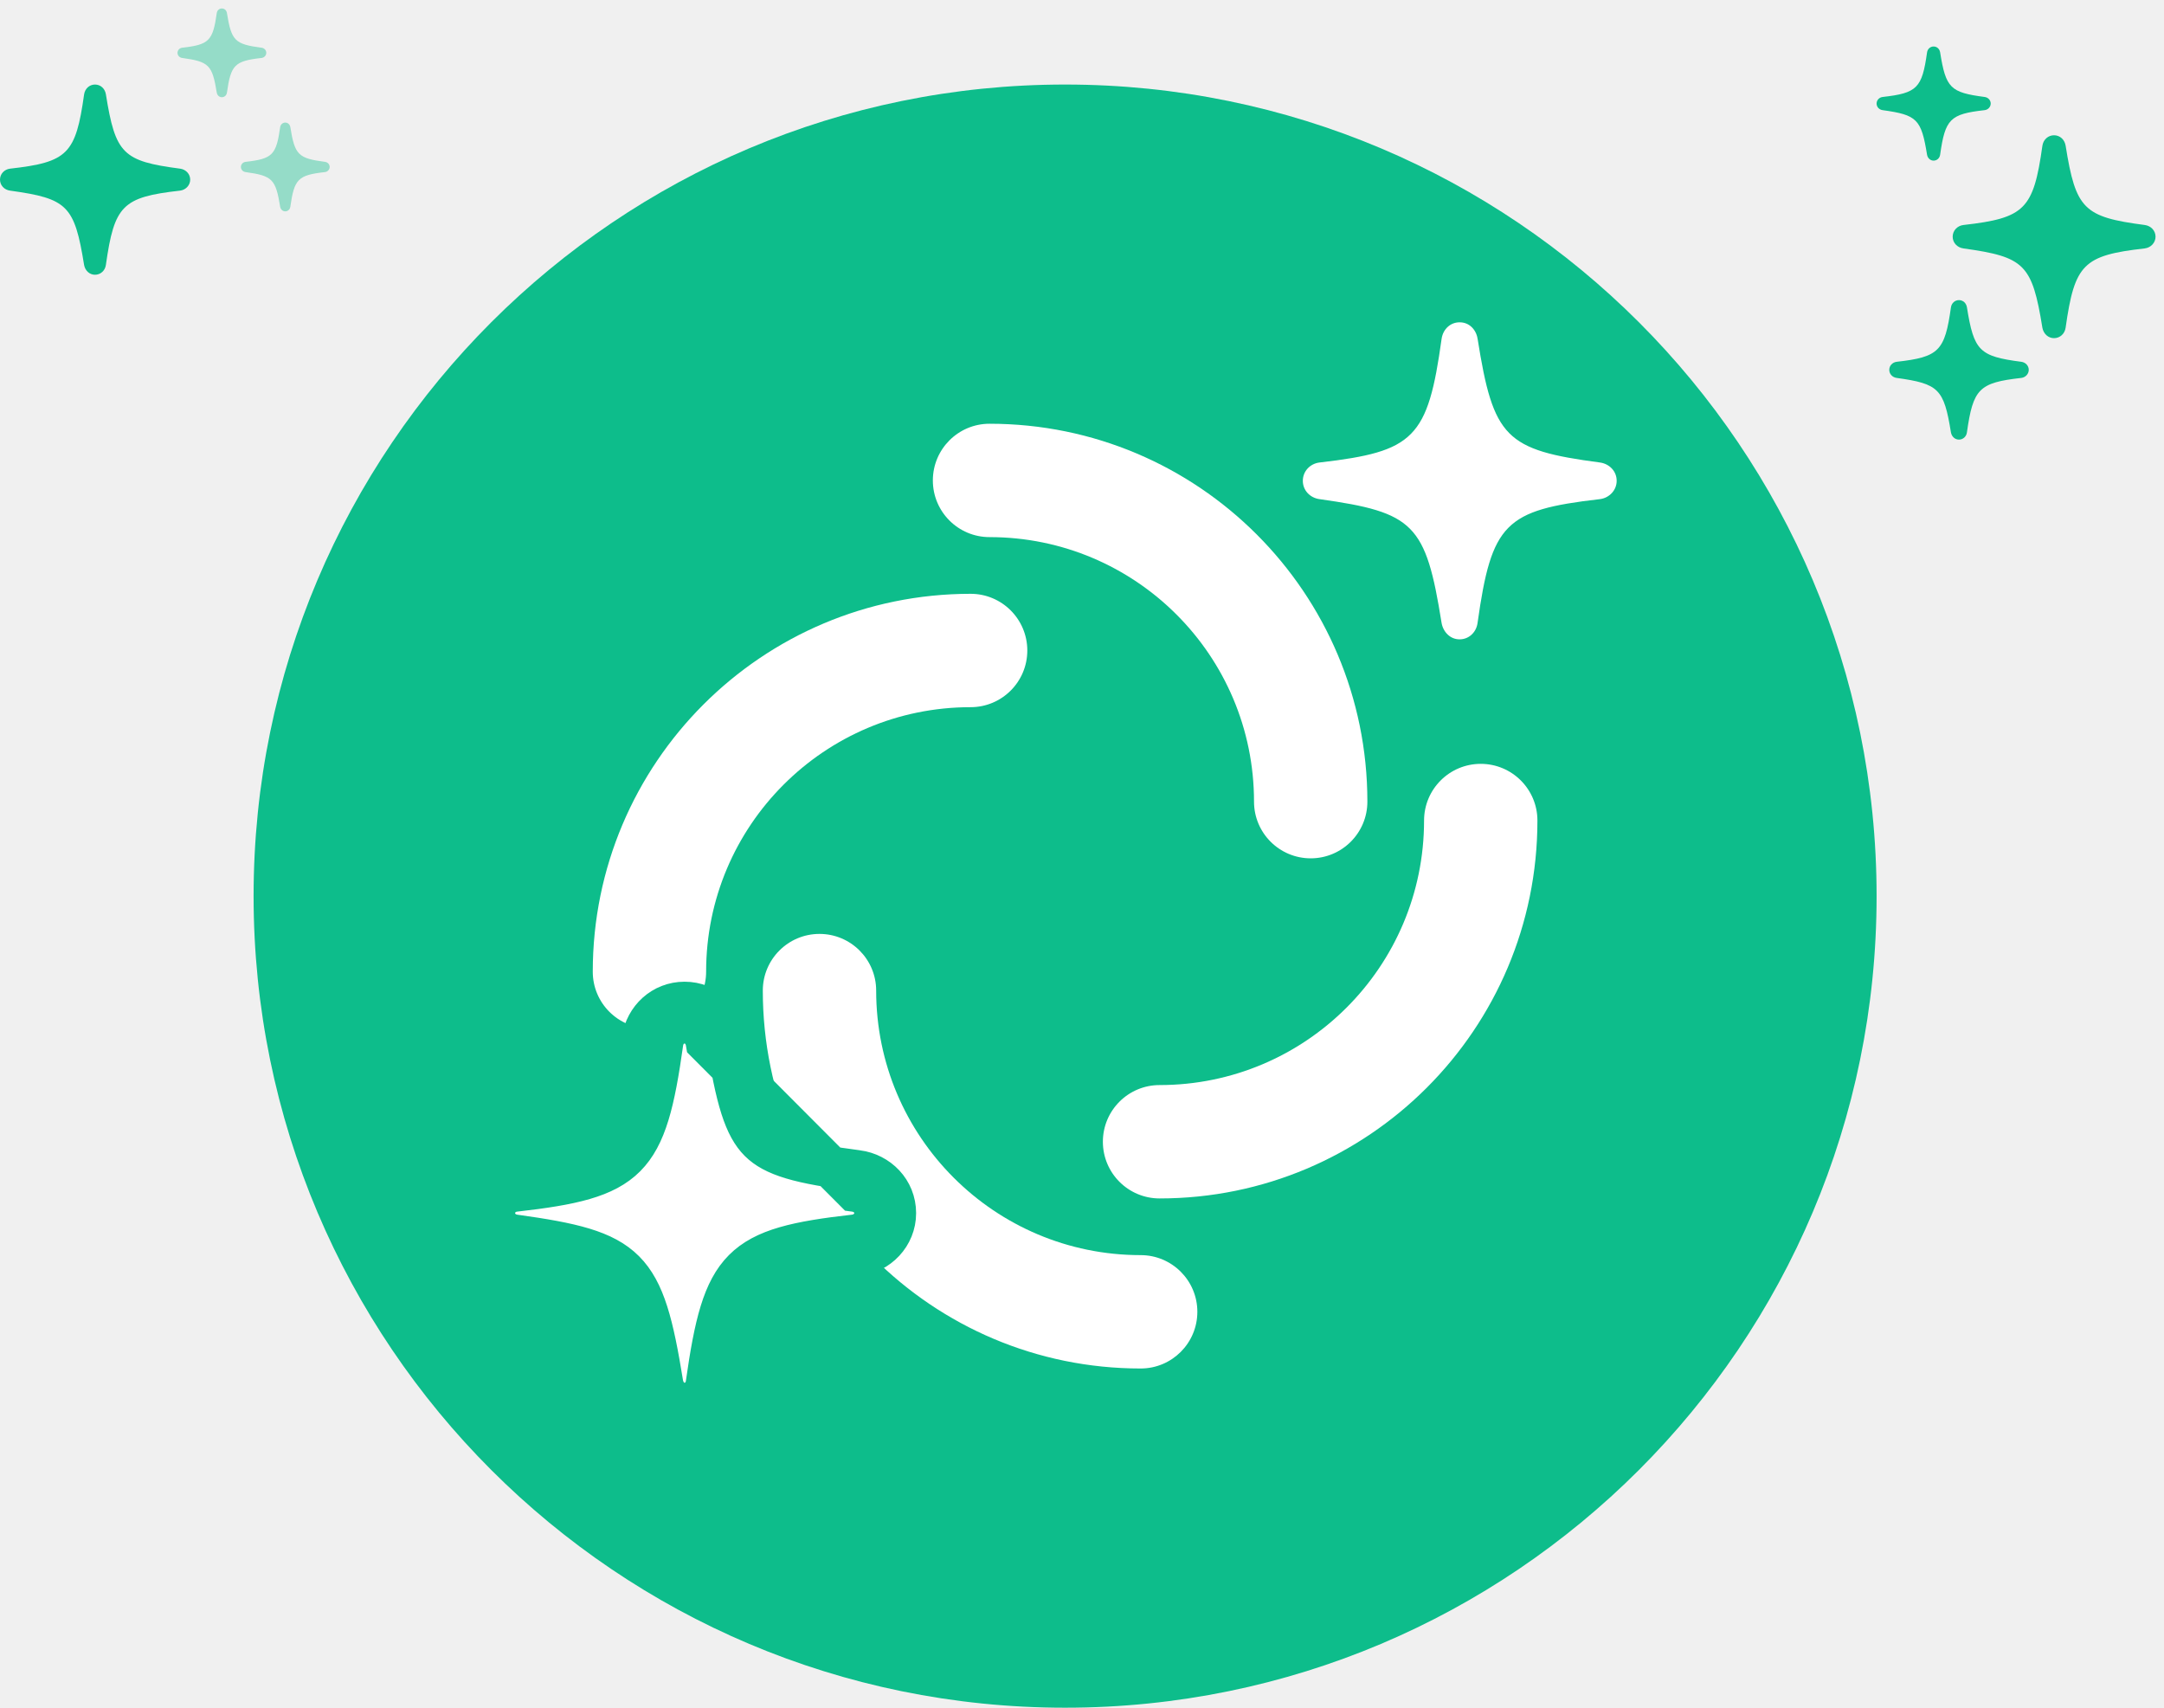
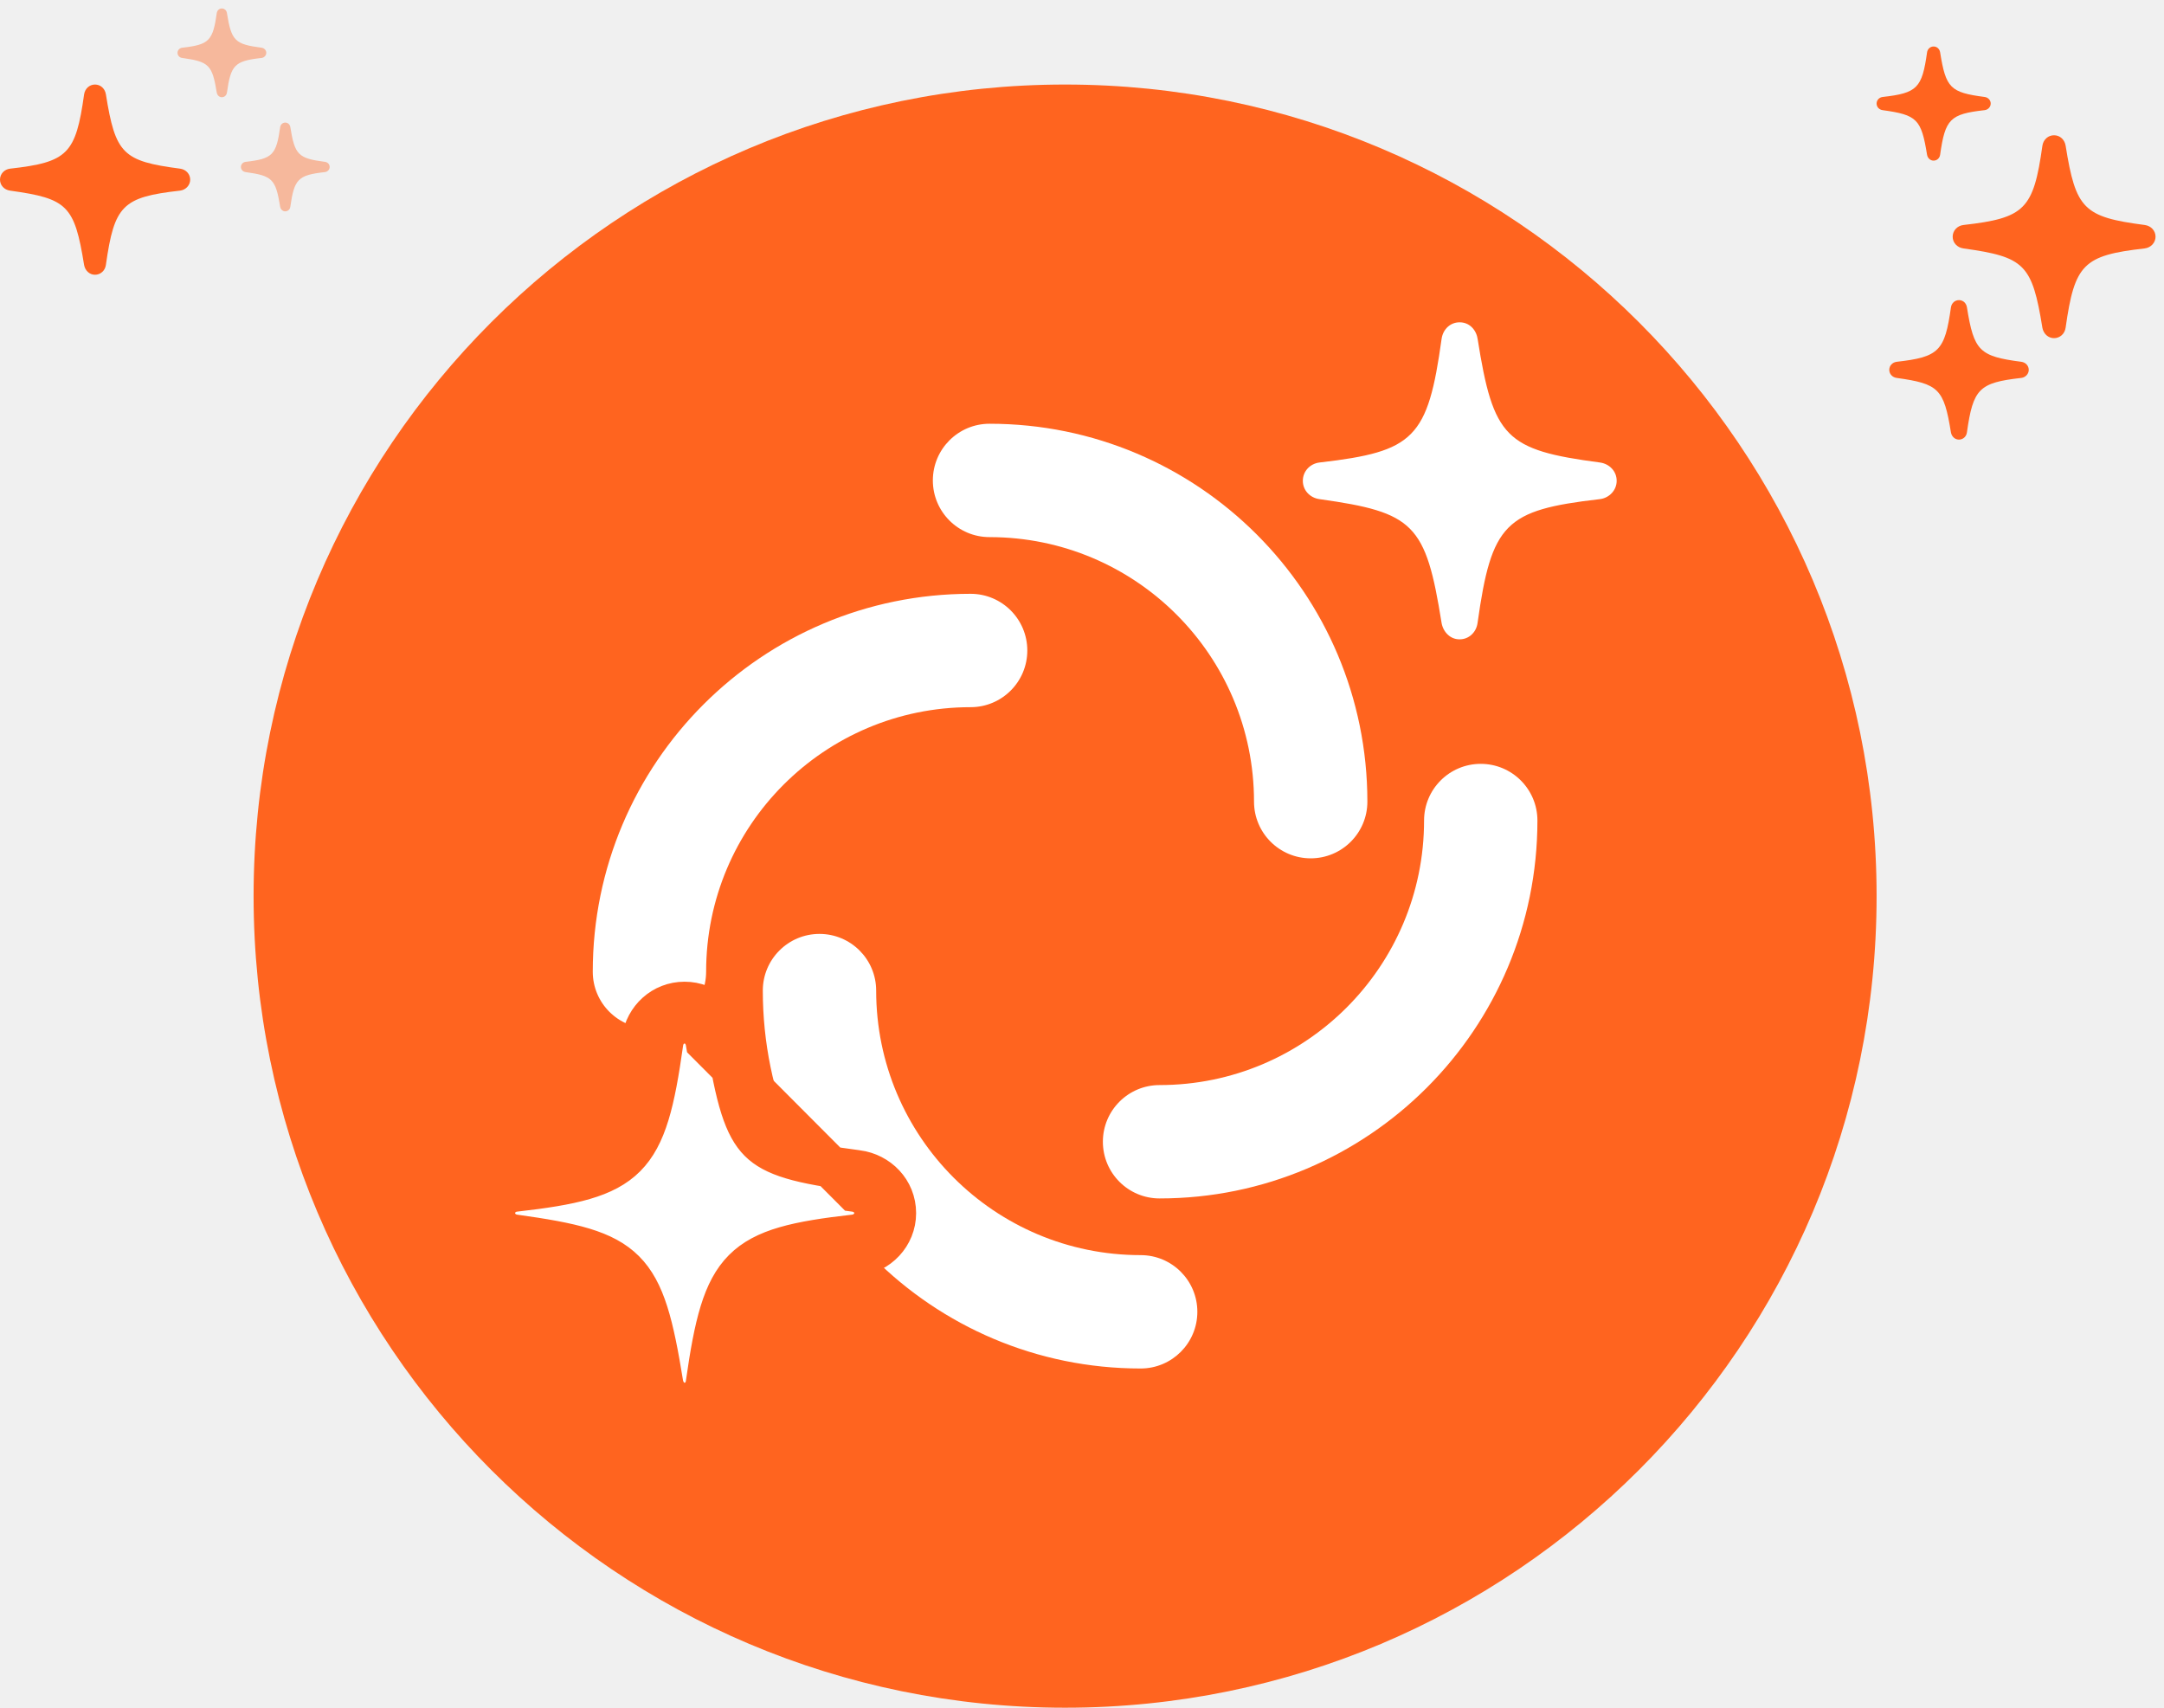
<svg xmlns="http://www.w3.org/2000/svg" width="128" height="101" viewBox="0 0 128 101" fill="none">
-   <rect x="15" y="5" width="96" height="96" rx="48" fill="#0DBD8B" />
+   <rect x="15" y="5" width="96" height="96" rx="48" fill="#ff641f" />
  <path fill-rule="evenodd" clip-rule="evenodd" d="M55.178 28.415C55.178 26.564 56.678 25.062 58.53 25.062C70.874 25.062 80.88 35.069 80.88 47.413C80.88 49.264 79.379 50.765 77.528 50.765C75.676 50.765 74.175 49.264 74.175 47.413C74.175 38.772 67.171 31.767 58.53 31.767C56.678 31.767 55.178 30.267 55.178 28.415Z" fill="white" />
  <path fill-rule="evenodd" clip-rule="evenodd" d="M70.823 77.585C70.823 79.436 69.322 80.938 67.47 80.938C55.126 80.938 45.12 70.931 45.12 58.587C45.12 56.736 46.621 55.235 48.472 55.235C50.324 55.235 51.825 56.736 51.825 58.587C51.825 67.228 58.83 74.233 67.47 74.233C69.322 74.233 70.823 75.734 70.823 77.585Z" fill="white" />
  <path fill-rule="evenodd" clip-rule="evenodd" d="M38.415 60.823C36.563 60.823 35.062 59.322 35.062 57.47C35.062 45.127 45.069 35.12 57.413 35.12C59.264 35.12 60.765 36.621 60.765 38.473C60.765 40.324 59.264 41.825 57.413 41.825C48.772 41.825 41.767 48.83 41.767 57.47C41.767 59.322 40.267 60.823 38.415 60.823Z" fill="white" />
  <path fill-rule="evenodd" clip-rule="evenodd" d="M87.585 45.177C89.436 45.177 90.938 46.678 90.938 48.53C90.938 60.873 80.931 70.88 68.588 70.88C66.736 70.88 65.235 69.379 65.235 67.527C65.235 65.676 66.736 64.175 68.588 64.175C77.228 64.175 84.233 57.17 84.233 48.53C84.233 46.678 85.734 45.177 87.585 45.177Z" fill="white" />
-   <path d="M30.446 73.05C37.222 73.993 38.061 74.798 39.2 81.85C39.327 82.528 39.856 83 40.489 83C41.144 83 41.685 82.517 41.777 81.838C42.778 74.787 43.732 73.821 50.542 73.05C51.232 72.969 51.75 72.406 51.75 71.75C51.75 71.083 51.244 70.542 50.554 70.45L41.777 61.65C41.662 60.972 41.144 60.5 40.489 60.5C39.844 60.5 39.304 60.972 39.2 61.662C38.211 68.713 37.256 69.679 30.446 70.45C29.756 70.531 29.25 71.083 29.25 71.75C29.25 72.406 29.745 72.958 30.446 73.05ZM30.446 73.05L30.278 74.257C30.28 74.257 30.281 74.257 30.282 74.257M30.446 73.05L30.288 74.258C30.286 74.258 30.284 74.258 30.282 74.257M30.282 74.257C31.972 74.493 33.21 74.71 34.158 74.997C35.09 75.28 35.663 75.609 36.075 76.02C36.489 76.435 36.833 77.028 37.144 78.003C37.458 78.99 37.713 80.284 37.997 82.044L37.999 82.059L38.002 82.073C38.222 83.254 39.196 84.219 40.489 84.219C41.783 84.219 42.812 83.256 42.984 82.006C43.233 80.251 43.47 78.952 43.776 77.957C44.078 76.974 44.425 76.37 44.844 75.949C45.711 75.08 47.197 74.655 50.679 74.261L50.683 74.26C51.945 74.113 52.969 73.066 52.969 71.75C52.969 70.414 51.951 69.407 50.715 69.242L50.712 69.242C49.022 69.021 47.782 68.811 46.833 68.526C45.901 68.246 45.324 67.916 44.91 67.501C44.492 67.082 44.144 66.484 43.832 65.505C43.516 64.514 43.261 63.217 42.98 61.458L42.98 61.458L42.978 61.447C42.775 60.246 41.802 59.281 40.489 59.281C39.203 59.281 38.182 60.233 37.995 61.481L37.995 61.481L37.993 61.492C37.747 63.249 37.512 64.549 37.207 65.545C36.907 66.527 36.561 67.131 36.142 67.552C35.278 68.42 33.792 68.845 30.309 69.239L30.309 69.239L30.305 69.24C29.035 69.388 28.031 70.43 28.031 71.75C28.031 73.058 29.02 74.089 30.282 74.257Z" fill="white" stroke="#0DBD8B" stroke-width="2.438" />
-   <path d="M94.721 30.328L94.724 30.328C95.68 30.215 96.438 29.418 96.438 28.438C96.438 27.442 95.686 26.676 94.746 26.549L94.744 26.549C93.35 26.365 92.314 26.188 91.515 25.946C90.728 25.707 90.22 25.42 89.848 25.043C89.473 24.664 89.173 24.132 88.91 23.297C88.644 22.455 88.432 21.361 88.2 19.894L88.2 19.894L88.198 19.887C88.046 18.979 87.32 18.25 86.334 18.25C85.369 18.25 84.608 18.97 84.468 19.911L84.468 19.911L84.467 19.919C84.263 21.384 84.068 22.482 83.811 23.328C83.557 24.166 83.259 24.703 82.882 25.085C82.114 25.865 80.817 26.22 77.957 26.547L77.957 26.547L77.954 26.547C76.993 26.661 76.25 27.453 76.25 28.438C76.25 29.412 76.98 30.197 77.939 30.326C79.334 30.522 80.368 30.704 81.166 30.949C81.952 31.19 82.457 31.476 82.826 31.85C83.198 32.226 83.496 32.753 83.758 33.584C84.023 34.423 84.234 35.515 84.469 36.982L84.471 36.992L84.472 37.001C84.638 37.896 85.366 38.625 86.334 38.625C87.308 38.625 88.074 37.896 88.202 36.955C88.408 35.492 88.605 34.394 88.863 33.548C89.118 32.71 89.417 32.172 89.794 31.79C90.564 31.01 91.861 30.655 94.721 30.328Z" fill="white" stroke="#0DBD8B" stroke-width="1.625" />
-   <path d="M121.494 20C121.844 20 122.132 19.742 122.181 19.38C122.715 15.62 123.224 15.104 126.856 14.693C127.224 14.65 127.5 14.35 127.5 14C127.5 13.644 127.23 13.356 126.862 13.307C123.248 12.834 122.782 12.374 122.181 8.614C122.12 8.252 121.844 8 121.494 8C121.15 8 120.862 8.252 120.807 8.62C120.279 12.38 119.77 12.896 116.138 13.307C115.77 13.35 115.5 13.644 115.5 14C115.5 14.35 115.764 14.644 116.138 14.693C119.752 15.196 120.199 15.626 120.807 19.387C120.874 19.748 121.156 20 121.494 20Z" fill="#0DBD8B" />
-   <path d="M114.372 9.5C114.568 9.5 114.73 9.355 114.758 9.151C115.058 7.036 115.345 6.746 117.388 6.515C117.595 6.491 117.75 6.322 117.75 6.125C117.75 5.925 117.598 5.763 117.391 5.735C115.359 5.469 115.096 5.211 114.758 3.095C114.724 2.891 114.568 2.75 114.372 2.75C114.178 2.75 114.016 2.891 113.985 3.099C113.688 5.214 113.402 5.504 111.359 5.735C111.152 5.759 111 5.925 111 6.125C111 6.322 111.148 6.487 111.359 6.515C113.391 6.798 113.643 7.039 113.985 9.155C114.023 9.359 114.182 9.5 114.372 9.5Z" fill="#0DBD8B" />
-   <path d="M115.871 26C116.111 26 116.309 25.823 116.343 25.574C116.71 22.988 117.06 22.634 119.557 22.352C119.81 22.322 120 22.115 120 21.875C120 21.63 119.814 21.432 119.561 21.398C117.077 21.074 116.757 20.757 116.343 18.172C116.301 17.923 116.111 17.75 115.871 17.75C115.635 17.75 115.436 17.923 115.398 18.176C115.036 20.762 114.686 21.116 112.189 21.398C111.936 21.428 111.75 21.63 111.75 21.875C111.75 22.115 111.931 22.318 112.189 22.352C114.673 22.698 114.981 22.993 115.398 25.578C115.445 25.827 115.639 26 115.871 26Z" fill="#0DBD8B" />
-   <path d="M5.619 16.25C5.947 16.25 6.217 16.008 6.263 15.669C6.764 12.143 7.241 11.66 10.646 11.275C10.991 11.235 11.25 10.953 11.25 10.625C11.25 10.291 10.997 10.021 10.652 9.975C7.264 9.532 6.827 9.101 6.263 5.575C6.206 5.236 5.947 5 5.619 5C5.297 5 5.027 5.236 4.975 5.581C4.48 9.107 4.003 9.59 0.598 9.975C0.253 10.015 0 10.291 0 10.625C0 10.953 0.247 11.229 0.598 11.275C3.986 11.746 4.406 12.149 4.975 15.675C5.038 16.014 5.303 16.25 5.619 16.25Z" fill="#0DBD8B" />
-   <path opacity="0.4" d="M13.122 5.75C13.275 5.75 13.402 5.637 13.423 5.479C13.656 3.834 13.879 3.608 15.468 3.428C15.629 3.41 15.75 3.278 15.75 3.125C15.75 2.969 15.632 2.843 15.471 2.822C13.89 2.615 13.686 2.414 13.423 0.768C13.396 0.61 13.275 0.5 13.122 0.5C12.972 0.5 12.846 0.61 12.822 0.771C12.591 2.416 12.368 2.642 10.779 2.822C10.618 2.84 10.5 2.969 10.5 3.125C10.5 3.278 10.615 3.407 10.779 3.428C12.36 3.648 12.556 3.836 12.822 5.482C12.851 5.64 12.975 5.75 13.122 5.75Z" fill="#0DBD8B" />
-   <path opacity="0.4" d="M16.872 12.5C17.025 12.5 17.151 12.387 17.173 12.229C17.406 10.584 17.629 10.358 19.218 10.178C19.379 10.159 19.5 10.028 19.5 9.875C19.5 9.719 19.382 9.593 19.221 9.572C17.64 9.365 17.436 9.164 17.173 7.518C17.146 7.36 17.025 7.25 16.872 7.25C16.722 7.25 16.596 7.36 16.572 7.521C16.341 9.166 16.118 9.392 14.529 9.572C14.368 9.59 14.25 9.719 14.25 9.875C14.25 10.028 14.365 10.157 14.529 10.178C16.11 10.398 16.306 10.586 16.572 12.232C16.601 12.39 16.725 12.5 16.872 12.5Z" fill="#0DBD8B" />
+   <path d="M30.446 73.05C37.222 73.993 38.061 74.798 39.2 81.85C39.327 82.528 39.856 83 40.489 83C41.144 83 41.685 82.517 41.777 81.838C42.778 74.787 43.732 73.821 50.542 73.05C51.232 72.969 51.75 72.406 51.75 71.75C51.75 71.083 51.244 70.542 50.554 70.45L41.777 61.65C41.662 60.972 41.144 60.5 40.489 60.5C39.844 60.5 39.304 60.972 39.2 61.662C38.211 68.713 37.256 69.679 30.446 70.45C29.756 70.531 29.25 71.083 29.25 71.75C29.25 72.406 29.745 72.958 30.446 73.05ZM30.446 73.05L30.278 74.257C30.28 74.257 30.281 74.257 30.282 74.257M30.446 73.05L30.288 74.258C30.286 74.258 30.284 74.258 30.282 74.257M30.282 74.257C31.972 74.493 33.21 74.71 34.158 74.997C35.09 75.28 35.663 75.609 36.075 76.02C36.489 76.435 36.833 77.028 37.144 78.003C37.458 78.99 37.713 80.284 37.997 82.044L37.999 82.059L38.002 82.073C38.222 83.254 39.196 84.219 40.489 84.219C41.783 84.219 42.812 83.256 42.984 82.006C43.233 80.251 43.47 78.952 43.776 77.957C44.078 76.974 44.425 76.37 44.844 75.949C45.711 75.08 47.197 74.655 50.679 74.261L50.683 74.26C51.945 74.113 52.969 73.066 52.969 71.75C52.969 70.414 51.951 69.407 50.715 69.242L50.712 69.242C49.022 69.021 47.782 68.811 46.833 68.526C45.901 68.246 45.324 67.916 44.91 67.501C44.492 67.082 44.144 66.484 43.832 65.505C43.516 64.514 43.261 63.217 42.98 61.458L42.98 61.458L42.978 61.447C42.775 60.246 41.802 59.281 40.489 59.281C39.203 59.281 38.182 60.233 37.995 61.481L37.995 61.481L37.993 61.492C37.747 63.249 37.512 64.549 37.207 65.545C36.907 66.527 36.561 67.131 36.142 67.552C35.278 68.42 33.792 68.845 30.309 69.239L30.309 69.239L30.305 69.24C29.035 69.388 28.031 70.43 28.031 71.75C28.031 73.058 29.02 74.089 30.282 74.257Z" fill="white" stroke="#ff641f" stroke-width="2.438" />
+   <path d="M94.721 30.328L94.724 30.328C95.68 30.215 96.438 29.418 96.438 28.438C96.438 27.442 95.686 26.676 94.746 26.549L94.744 26.549C93.35 26.365 92.314 26.188 91.515 25.946C90.728 25.707 90.22 25.42 89.848 25.043C89.473 24.664 89.173 24.132 88.91 23.297C88.644 22.455 88.432 21.361 88.2 19.894L88.2 19.894L88.198 19.887C88.046 18.979 87.32 18.25 86.334 18.25C85.369 18.25 84.608 18.97 84.468 19.911L84.468 19.911L84.467 19.919C84.263 21.384 84.068 22.482 83.811 23.328C83.557 24.166 83.259 24.703 82.882 25.085C82.114 25.865 80.817 26.22 77.957 26.547L77.957 26.547L77.954 26.547C76.993 26.661 76.25 27.453 76.25 28.438C76.25 29.412 76.98 30.197 77.939 30.326C79.334 30.522 80.368 30.704 81.166 30.949C81.952 31.19 82.457 31.476 82.826 31.85C83.198 32.226 83.496 32.753 83.758 33.584C84.023 34.423 84.234 35.515 84.469 36.982L84.471 36.992L84.472 37.001C84.638 37.896 85.366 38.625 86.334 38.625C87.308 38.625 88.074 37.896 88.202 36.955C88.408 35.492 88.605 34.394 88.863 33.548C89.118 32.71 89.417 32.172 89.794 31.79C90.564 31.01 91.861 30.655 94.721 30.328Z" fill="white" stroke="#ff641f" stroke-width="1.625" />
+   <path d="M121.494 20C121.844 20 122.132 19.742 122.181 19.38C122.715 15.62 123.224 15.104 126.856 14.693C127.224 14.65 127.5 14.35 127.5 14C127.5 13.644 127.23 13.356 126.862 13.307C123.248 12.834 122.782 12.374 122.181 8.614C122.12 8.252 121.844 8 121.494 8C121.15 8 120.862 8.252 120.807 8.62C120.279 12.38 119.77 12.896 116.138 13.307C115.77 13.35 115.5 13.644 115.5 14C115.5 14.35 115.764 14.644 116.138 14.693C119.752 15.196 120.199 15.626 120.807 19.387C120.874 19.748 121.156 20 121.494 20Z" fill="#ff641f" />
+   <path d="M114.372 9.5C114.568 9.5 114.73 9.355 114.758 9.151C115.058 7.036 115.345 6.746 117.388 6.515C117.595 6.491 117.75 6.322 117.75 6.125C117.75 5.925 117.598 5.763 117.391 5.735C115.359 5.469 115.096 5.211 114.758 3.095C114.724 2.891 114.568 2.75 114.372 2.75C114.178 2.75 114.016 2.891 113.985 3.099C113.688 5.214 113.402 5.504 111.359 5.735C111.152 5.759 111 5.925 111 6.125C111 6.322 111.148 6.487 111.359 6.515C113.391 6.798 113.643 7.039 113.985 9.155C114.023 9.359 114.182 9.5 114.372 9.5Z" fill="#ff641f" />
+   <path d="M115.871 26C116.111 26 116.309 25.823 116.343 25.574C116.71 22.988 117.06 22.634 119.557 22.352C119.81 22.322 120 22.115 120 21.875C120 21.63 119.814 21.432 119.561 21.398C117.077 21.074 116.757 20.757 116.343 18.172C116.301 17.923 116.111 17.75 115.871 17.75C115.635 17.75 115.436 17.923 115.398 18.176C115.036 20.762 114.686 21.116 112.189 21.398C111.936 21.428 111.75 21.63 111.75 21.875C111.75 22.115 111.931 22.318 112.189 22.352C114.673 22.698 114.981 22.993 115.398 25.578C115.445 25.827 115.639 26 115.871 26Z" fill="#ff641f" />
+   <path d="M5.619 16.25C5.947 16.25 6.217 16.008 6.263 15.669C6.764 12.143 7.241 11.66 10.646 11.275C10.991 11.235 11.25 10.953 11.25 10.625C11.25 10.291 10.997 10.021 10.652 9.975C7.264 9.532 6.827 9.101 6.263 5.575C6.206 5.236 5.947 5 5.619 5C5.297 5 5.027 5.236 4.975 5.581C4.48 9.107 4.003 9.59 0.598 9.975C0.253 10.015 0 10.291 0 10.625C0 10.953 0.247 11.229 0.598 11.275C3.986 11.746 4.406 12.149 4.975 15.675C5.038 16.014 5.303 16.25 5.619 16.25Z" fill="#ff641f" />
+   <path opacity="0.4" d="M13.122 5.75C13.275 5.75 13.402 5.637 13.423 5.479C13.656 3.834 13.879 3.608 15.468 3.428C15.629 3.41 15.75 3.278 15.75 3.125C15.75 2.969 15.632 2.843 15.471 2.822C13.89 2.615 13.686 2.414 13.423 0.768C13.396 0.61 13.275 0.5 13.122 0.5C12.972 0.5 12.846 0.61 12.822 0.771C12.591 2.416 12.368 2.642 10.779 2.822C10.618 2.84 10.5 2.969 10.5 3.125C10.5 3.278 10.615 3.407 10.779 3.428C12.36 3.648 12.556 3.836 12.822 5.482C12.851 5.64 12.975 5.75 13.122 5.75Z" fill="#ff641f" />
+   <path opacity="0.4" d="M16.872 12.5C17.025 12.5 17.151 12.387 17.173 12.229C17.406 10.584 17.629 10.358 19.218 10.178C19.379 10.159 19.5 10.028 19.5 9.875C19.5 9.719 19.382 9.593 19.221 9.572C17.64 9.365 17.436 9.164 17.173 7.518C17.146 7.36 17.025 7.25 16.872 7.25C16.722 7.25 16.596 7.36 16.572 7.521C16.341 9.166 16.118 9.392 14.529 9.572C14.368 9.59 14.25 9.719 14.25 9.875C14.25 10.028 14.365 10.157 14.529 10.178C16.11 10.398 16.306 10.586 16.572 12.232C16.601 12.39 16.725 12.5 16.872 12.5Z" fill="#ff641f" />
</svg>
